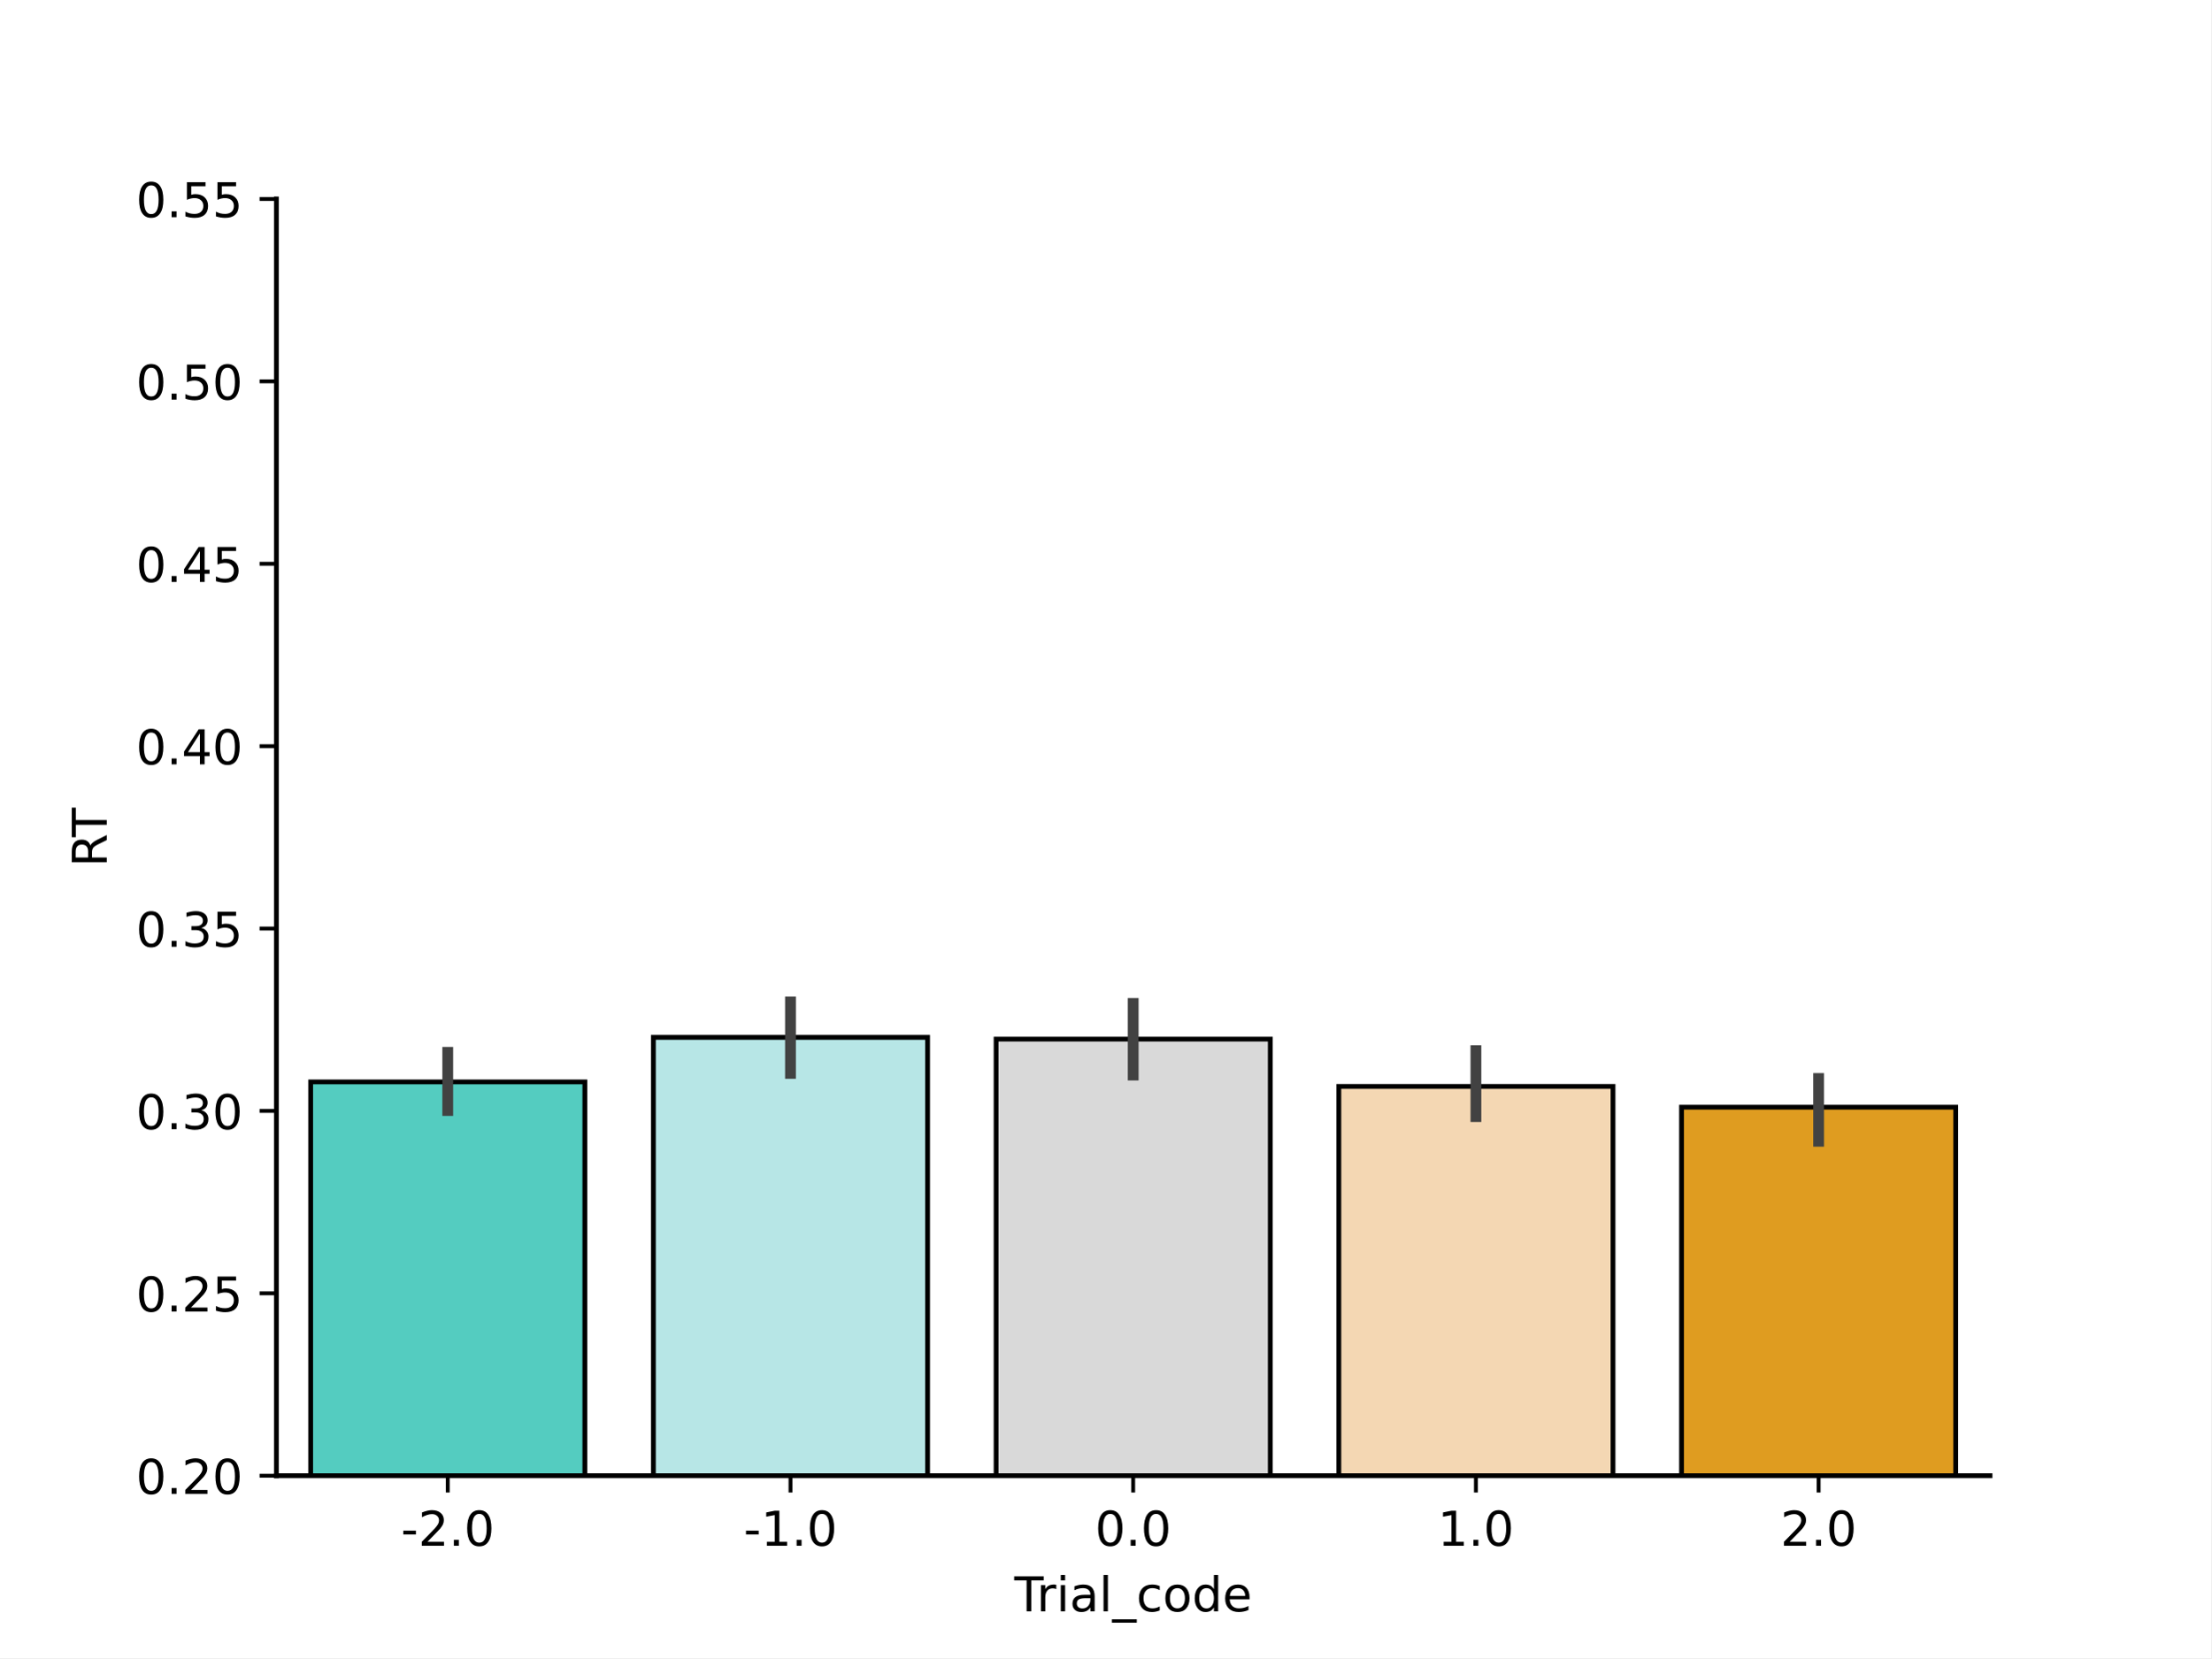
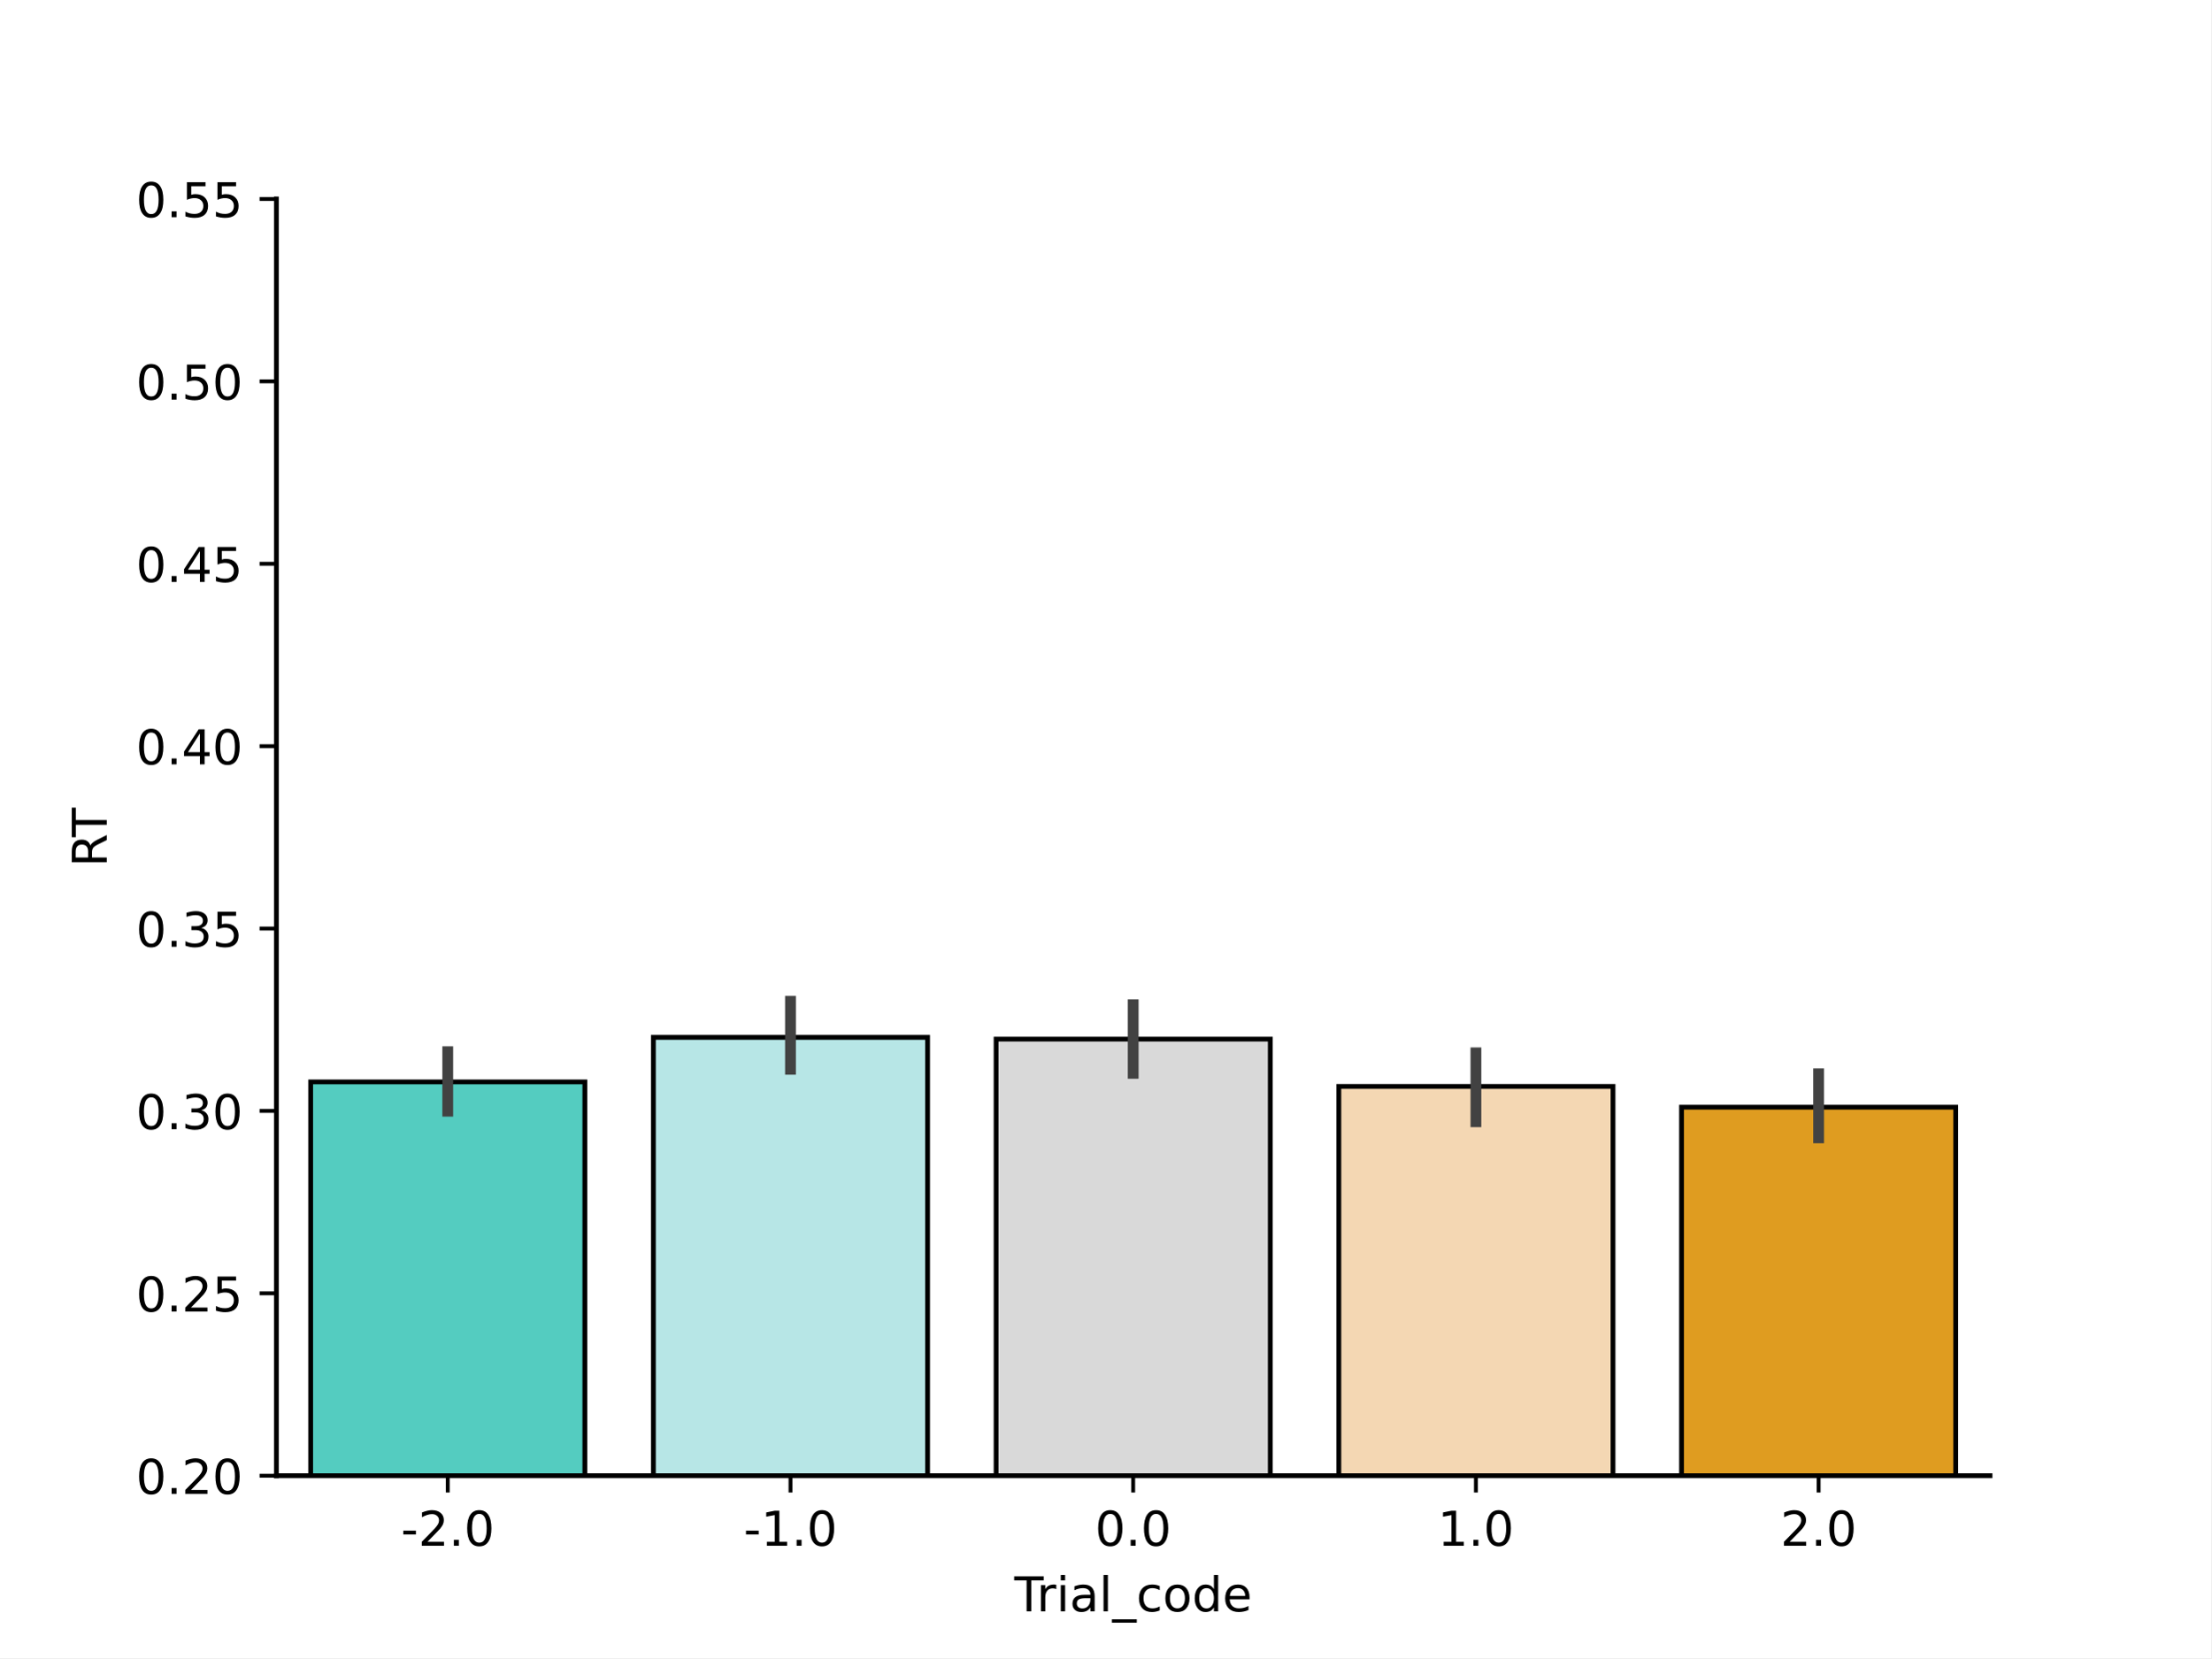
<svg xmlns="http://www.w3.org/2000/svg" xmlns:xlink="http://www.w3.org/1999/xlink" width="460.8pt" height="345.6pt" viewBox="0 0 460.8 345.6" version="1.1">
  <defs>
    <style type="text/css">*{stroke-linejoin: round; stroke-linecap: butt}</style>
  </defs>
  <g id="figure_1">
    <g id="patch_1">
      <path d="M 0 345.6  L 460.8 345.6  L 460.8 0  L 0 0  z " style="fill: #ffffff" />
    </g>
    <g id="axes_1">
      <g id="patch_2">
        <path d="M 57.6 307.584  L 414.72 307.584  L 414.72 41.472  L 57.6 41.472  z " style="fill: #ffffff" />
      </g>
      <g id="patch_3">
-         <path d="M 64.742 459.648  L 121.882 459.648  L 121.882 225.507  L 64.742 225.507  z " clip-path="url(#p7b75608f45)" style="fill: #54ccc0; stroke: #000000; stroke-linejoin: miter" />
+         <path d="M 64.742 459.648  L 121.882 459.648  L 121.882 225.507  L 64.742 225.507  z " clip-path="url(#p320251b63b)" style="fill: #54ccc0; stroke: #000000; stroke-linejoin: miter" />
      </g>
      <g id="patch_4">
-         <path d="M 136.166 459.648  L 193.306 459.648  L 193.306 216.219  L 136.166 216.219  z " clip-path="url(#p7b75608f45)" style="fill: #b7e6e6; stroke: #000000; stroke-linejoin: miter" />
+         <path d="M 136.166 459.648  L 193.306 459.648  L 193.306 216.219  L 136.166 216.219  z " clip-path="url(#p320251b63b)" style="fill: #b7e6e6; stroke: #000000; stroke-linejoin: miter" />
      </g>
      <g id="patch_5">
-         <path d="M 207.59 459.648  L 264.73 459.648  L 264.73 216.579  L 207.59 216.579  z " clip-path="url(#p7b75608f45)" style="fill: #d9d9d9; stroke: #000000; stroke-linejoin: miter" />
+         <path d="M 207.59 459.648  L 264.73 459.648  L 264.73 216.579  L 207.59 216.579  z " clip-path="url(#p320251b63b)" style="fill: #d9d9d9; stroke: #000000; stroke-linejoin: miter" />
      </g>
      <g id="patch_6">
-         <path d="M 279.014 459.648  L 336.154 459.648  L 336.154 226.444  L 279.014 226.444  z " clip-path="url(#p7b75608f45)" style="fill: #f4d7b3; stroke: #000000; stroke-linejoin: miter" />
+         <path d="M 279.014 459.648  L 336.154 459.648  L 336.154 226.444  L 279.014 226.444  z " clip-path="url(#p320251b63b)" style="fill: #f4d7b3; stroke: #000000; stroke-linejoin: miter" />
      </g>
      <g id="patch_7">
-         <path d="M 350.438 459.648  L 407.578 459.648  L 407.578 230.773  L 350.438 230.773  z " clip-path="url(#p7b75608f45)" style="fill: #df9c20; stroke: #000000; stroke-linejoin: miter" />
+         <path d="M 350.438 459.648  L 407.578 459.648  L 407.578 230.773  L 350.438 230.773  z " clip-path="url(#p320251b63b)" style="fill: #df9c20; stroke: #000000; stroke-linejoin: miter" />
      </g>
      <g id="matplotlib.axis_1">
        <g id="xtick_1">
          <g id="line2d_1">
            <defs>
-               <path id="m8b46bdc18a" d="M 0 0  L 0 3.5  " style="stroke: #000000; stroke-width: 0.8" />
+               <path id="m5a43d3c0df" d="M 0 0  L 0 3.5  " style="stroke: #000000; stroke-width: 0.8" />
            </defs>
            <g>
-               <use xlink:href="#m8b46bdc18a" x="93.312" y="307.584" style="stroke: #000000; stroke-width: 0.8" />
+               <use xlink:href="#m5a43d3c0df" x="93.312" y="307.584" style="stroke: #000000; stroke-width: 0.8" />
            </g>
          </g>
          <g id="text_1">
            <text style="font: 10px 'DejaVu Sans', 'Bitstream Vera Sans', 'Computer Modern Sans Serif', 'Lucida Grande', 'Verdana', 'Geneva', 'Lucid', 'Arial', 'Helvetica', 'Avant Garde', sans-serif; text-anchor: middle" x="93.312" y="322.182" transform="rotate(-0 93.312 322.1824)">-2.0</text>
          </g>
        </g>
        <g id="xtick_2">
          <g id="line2d_2">
            <g>
-               <use xlink:href="#m8b46bdc18a" x="164.736" y="307.584" style="stroke: #000000; stroke-width: 0.8" />
+               <use xlink:href="#m5a43d3c0df" x="164.736" y="307.584" style="stroke: #000000; stroke-width: 0.8" />
            </g>
          </g>
          <g id="text_2">
            <text style="font: 10px 'DejaVu Sans', 'Bitstream Vera Sans', 'Computer Modern Sans Serif', 'Lucida Grande', 'Verdana', 'Geneva', 'Lucid', 'Arial', 'Helvetica', 'Avant Garde', sans-serif; text-anchor: middle" x="164.736" y="322.182" transform="rotate(-0 164.736 322.1824)">-1.0</text>
          </g>
        </g>
        <g id="xtick_3">
          <g id="line2d_3">
            <g>
-               <use xlink:href="#m8b46bdc18a" x="236.16" y="307.584" style="stroke: #000000; stroke-width: 0.8" />
+               <use xlink:href="#m5a43d3c0df" x="236.16" y="307.584" style="stroke: #000000; stroke-width: 0.8" />
            </g>
          </g>
          <g id="text_3">
            <text style="font: 10px 'DejaVu Sans', 'Bitstream Vera Sans', 'Computer Modern Sans Serif', 'Lucida Grande', 'Verdana', 'Geneva', 'Lucid', 'Arial', 'Helvetica', 'Avant Garde', sans-serif; text-anchor: middle" x="236.16" y="322.182" transform="rotate(-0 236.16 322.1824)">0.0</text>
          </g>
        </g>
        <g id="xtick_4">
          <g id="line2d_4">
            <g>
-               <use xlink:href="#m8b46bdc18a" x="307.584" y="307.584" style="stroke: #000000; stroke-width: 0.8" />
+               <use xlink:href="#m5a43d3c0df" x="307.584" y="307.584" style="stroke: #000000; stroke-width: 0.8" />
            </g>
          </g>
          <g id="text_4">
            <text style="font: 10px 'DejaVu Sans', 'Bitstream Vera Sans', 'Computer Modern Sans Serif', 'Lucida Grande', 'Verdana', 'Geneva', 'Lucid', 'Arial', 'Helvetica', 'Avant Garde', sans-serif; text-anchor: middle" x="307.584" y="322.182" transform="rotate(-0 307.584 322.1824)">1.0</text>
          </g>
        </g>
        <g id="xtick_5">
          <g id="line2d_5">
            <g>
-               <use xlink:href="#m8b46bdc18a" x="379.008" y="307.584" style="stroke: #000000; stroke-width: 0.8" />
+               <use xlink:href="#m5a43d3c0df" x="379.008" y="307.584" style="stroke: #000000; stroke-width: 0.8" />
            </g>
          </g>
          <g id="text_5">
            <text style="font: 10px 'DejaVu Sans', 'Bitstream Vera Sans', 'Computer Modern Sans Serif', 'Lucida Grande', 'Verdana', 'Geneva', 'Lucid', 'Arial', 'Helvetica', 'Avant Garde', sans-serif; text-anchor: middle" x="379.008" y="322.182" transform="rotate(-0 379.008 322.1824)">2.0</text>
          </g>
        </g>
        <g id="text_6">
          <text style="font: 10px 'DejaVu Sans', 'Bitstream Vera Sans', 'Computer Modern Sans Serif', 'Lucida Grande', 'Verdana', 'Geneva', 'Lucid', 'Arial', 'Helvetica', 'Avant Garde', sans-serif; text-anchor: middle" x="236.16" y="335.861" transform="rotate(-0 236.16 335.8606)">Trial_code</text>
        </g>
      </g>
      <g id="matplotlib.axis_2">
        <g id="ytick_1">
          <g id="line2d_6">
            <defs>
-               <path id="mf7a279b3c4" d="M 0 0  L -3.5 0  " style="stroke: #000000; stroke-width: 0.8" />
+               <path id="mdcc6208563" d="M 0 0  L -3.5 0  " style="stroke: #000000; stroke-width: 0.8" />
            </defs>
            <g>
-               <use xlink:href="#mf7a279b3c4" x="57.6" y="307.584" style="stroke: #000000; stroke-width: 0.8" />
+               <use xlink:href="#mdcc6208563" x="57.6" y="307.584" style="stroke: #000000; stroke-width: 0.8" />
            </g>
          </g>
          <g id="text_7">
            <text style="font: 10px 'DejaVu Sans', 'Bitstream Vera Sans', 'Computer Modern Sans Serif', 'Lucida Grande', 'Verdana', 'Geneva', 'Lucid', 'Arial', 'Helvetica', 'Avant Garde', sans-serif; text-anchor: end" x="50.6" y="311.383" transform="rotate(-0 50.6 311.3832)">0.20</text>
          </g>
        </g>
        <g id="ytick_2">
          <g id="line2d_7">
            <g>
-               <use xlink:href="#mf7a279b3c4" x="57.6" y="269.568" style="stroke: #000000; stroke-width: 0.8" />
+               <use xlink:href="#mdcc6208563" x="57.6" y="269.568" style="stroke: #000000; stroke-width: 0.8" />
            </g>
          </g>
          <g id="text_8">
            <text style="font: 10px 'DejaVu Sans', 'Bitstream Vera Sans', 'Computer Modern Sans Serif', 'Lucida Grande', 'Verdana', 'Geneva', 'Lucid', 'Arial', 'Helvetica', 'Avant Garde', sans-serif; text-anchor: end" x="50.6" y="273.367" transform="rotate(-0 50.6 273.3672)">0.25</text>
          </g>
        </g>
        <g id="ytick_3">
          <g id="line2d_8">
            <g>
-               <use xlink:href="#mf7a279b3c4" x="57.6" y="231.552" style="stroke: #000000; stroke-width: 0.8" />
+               <use xlink:href="#mdcc6208563" x="57.6" y="231.552" style="stroke: #000000; stroke-width: 0.8" />
            </g>
          </g>
          <g id="text_9">
            <text style="font: 10px 'DejaVu Sans', 'Bitstream Vera Sans', 'Computer Modern Sans Serif', 'Lucida Grande', 'Verdana', 'Geneva', 'Lucid', 'Arial', 'Helvetica', 'Avant Garde', sans-serif; text-anchor: end" x="50.6" y="235.351" transform="rotate(-0 50.6 235.3512)">0.30</text>
          </g>
        </g>
        <g id="ytick_4">
          <g id="line2d_9">
            <g>
-               <use xlink:href="#mf7a279b3c4" x="57.6" y="193.536" style="stroke: #000000; stroke-width: 0.8" />
+               <use xlink:href="#mdcc6208563" x="57.6" y="193.536" style="stroke: #000000; stroke-width: 0.8" />
            </g>
          </g>
          <g id="text_10">
            <text style="font: 10px 'DejaVu Sans', 'Bitstream Vera Sans', 'Computer Modern Sans Serif', 'Lucida Grande', 'Verdana', 'Geneva', 'Lucid', 'Arial', 'Helvetica', 'Avant Garde', sans-serif; text-anchor: end" x="50.6" y="197.335" transform="rotate(-0 50.6 197.3352)">0.35</text>
          </g>
        </g>
        <g id="ytick_5">
          <g id="line2d_10">
            <g>
-               <use xlink:href="#mf7a279b3c4" x="57.6" y="155.52" style="stroke: #000000; stroke-width: 0.8" />
+               <use xlink:href="#mdcc6208563" x="57.6" y="155.52" style="stroke: #000000; stroke-width: 0.8" />
            </g>
          </g>
          <g id="text_11">
            <text style="font: 10px 'DejaVu Sans', 'Bitstream Vera Sans', 'Computer Modern Sans Serif', 'Lucida Grande', 'Verdana', 'Geneva', 'Lucid', 'Arial', 'Helvetica', 'Avant Garde', sans-serif; text-anchor: end" x="50.6" y="159.319" transform="rotate(-0 50.6 159.3192)">0.40</text>
          </g>
        </g>
        <g id="ytick_6">
          <g id="line2d_11">
            <g>
-               <use xlink:href="#mf7a279b3c4" x="57.6" y="117.504" style="stroke: #000000; stroke-width: 0.8" />
+               <use xlink:href="#mdcc6208563" x="57.6" y="117.504" style="stroke: #000000; stroke-width: 0.8" />
            </g>
          </g>
          <g id="text_12">
            <text style="font: 10px 'DejaVu Sans', 'Bitstream Vera Sans', 'Computer Modern Sans Serif', 'Lucida Grande', 'Verdana', 'Geneva', 'Lucid', 'Arial', 'Helvetica', 'Avant Garde', sans-serif; text-anchor: end" x="50.6" y="121.303" transform="rotate(-0 50.6 121.3032)">0.45</text>
          </g>
        </g>
        <g id="ytick_7">
          <g id="line2d_12">
            <g>
-               <use xlink:href="#mf7a279b3c4" x="57.6" y="79.488" style="stroke: #000000; stroke-width: 0.8" />
+               <use xlink:href="#mdcc6208563" x="57.6" y="79.488" style="stroke: #000000; stroke-width: 0.8" />
            </g>
          </g>
          <g id="text_13">
            <text style="font: 10px 'DejaVu Sans', 'Bitstream Vera Sans', 'Computer Modern Sans Serif', 'Lucida Grande', 'Verdana', 'Geneva', 'Lucid', 'Arial', 'Helvetica', 'Avant Garde', sans-serif; text-anchor: end" x="50.6" y="83.287" transform="rotate(-0 50.6 83.28722)">0.50</text>
          </g>
        </g>
        <g id="ytick_8">
          <g id="line2d_13">
            <g>
-               <use xlink:href="#mf7a279b3c4" x="57.6" y="41.472" style="stroke: #000000; stroke-width: 0.8" />
+               <use xlink:href="#mdcc6208563" x="57.6" y="41.472" style="stroke: #000000; stroke-width: 0.8" />
            </g>
          </g>
          <g id="text_14">
            <text style="font: 10px 'DejaVu Sans', 'Bitstream Vera Sans', 'Computer Modern Sans Serif', 'Lucida Grande', 'Verdana', 'Geneva', 'Lucid', 'Arial', 'Helvetica', 'Avant Garde', sans-serif; text-anchor: end" x="50.6" y="45.271" transform="rotate(-0 50.6 45.27122)">0.55</text>
          </g>
        </g>
        <g id="text_15">
          <text style="font: 10px 'DejaVu Sans', 'Bitstream Vera Sans', 'Computer Modern Sans Serif', 'Lucida Grande', 'Verdana', 'Geneva', 'Lucid', 'Arial', 'Helvetica', 'Avant Garde', sans-serif; text-anchor: middle" x="22.255" y="174.528" transform="rotate(-90 22.25469 174.528)">RT</text>
        </g>
      </g>
      <g id="line2d_14">
-         <path d="M 93.312 231.456  L 93.312 219.33  " clip-path="url(#p7b75608f45)" style="fill: none; stroke: #424242; stroke-width: 2.25; stroke-linecap: square" />
+         <path d="M 93.312 231.615  L 93.312 219.218  " clip-path="url(#p320251b63b)" style="fill: none; stroke: #424242; stroke-width: 2.25; stroke-linecap: square" />
      </g>
      <g id="line2d_15">
-         <path d="M 164.736 223.732  L 164.736 208.844  " clip-path="url(#p7b75608f45)" style="fill: none; stroke: #424242; stroke-width: 2.25; stroke-linecap: square" />
+         <path d="M 164.736 222.876  L 164.736 208.706  " clip-path="url(#p320251b63b)" style="fill: none; stroke: #424242; stroke-width: 2.25; stroke-linecap: square" />
      </g>
      <g id="line2d_16">
-         <path d="M 236.16 224.083  L 236.16 209.151  " clip-path="url(#p7b75608f45)" style="fill: none; stroke: #424242; stroke-width: 2.25; stroke-linecap: square" />
+         <path d="M 236.16 223.726  L 236.16 209.423  " clip-path="url(#p320251b63b)" style="fill: none; stroke: #424242; stroke-width: 2.25; stroke-linecap: square" />
      </g>
      <g id="line2d_17">
-         <path d="M 307.584 232.73  L 307.584 218.974  " clip-path="url(#p7b75608f45)" style="fill: none; stroke: #424242; stroke-width: 2.25; stroke-linecap: square" />
+         <path d="M 307.584 233.81  L 307.584 219.452  " clip-path="url(#p320251b63b)" style="fill: none; stroke: #424242; stroke-width: 2.25; stroke-linecap: square" />
      </g>
      <g id="line2d_18">
-         <path d="M 379.008 237.876  L 379.008 224.791  " clip-path="url(#p7b75608f45)" style="fill: none; stroke: #424242; stroke-width: 2.25; stroke-linecap: square" />
+         <path d="M 379.008 237.158  L 379.008 223.814  " clip-path="url(#p320251b63b)" style="fill: none; stroke: #424242; stroke-width: 2.25; stroke-linecap: square" />
      </g>
      <g id="patch_8">
        <path d="M 57.6 307.584  L 57.6 41.472  " style="fill: none; stroke: #000000; stroke-linejoin: miter; stroke-linecap: square" />
      </g>
      <g id="patch_9">
        <path d="M 57.6 307.584  L 414.72 307.584  " style="fill: none; stroke: #000000; stroke-linejoin: miter; stroke-linecap: square" />
      </g>
    </g>
  </g>
  <defs>
-     <clipPath id="p7b75608f45">
+     <clipPath id="p320251b63b">
      <rect x="57.6" y="41.472" width="357.12" height="266.112" />
    </clipPath>
  </defs>
</svg>
